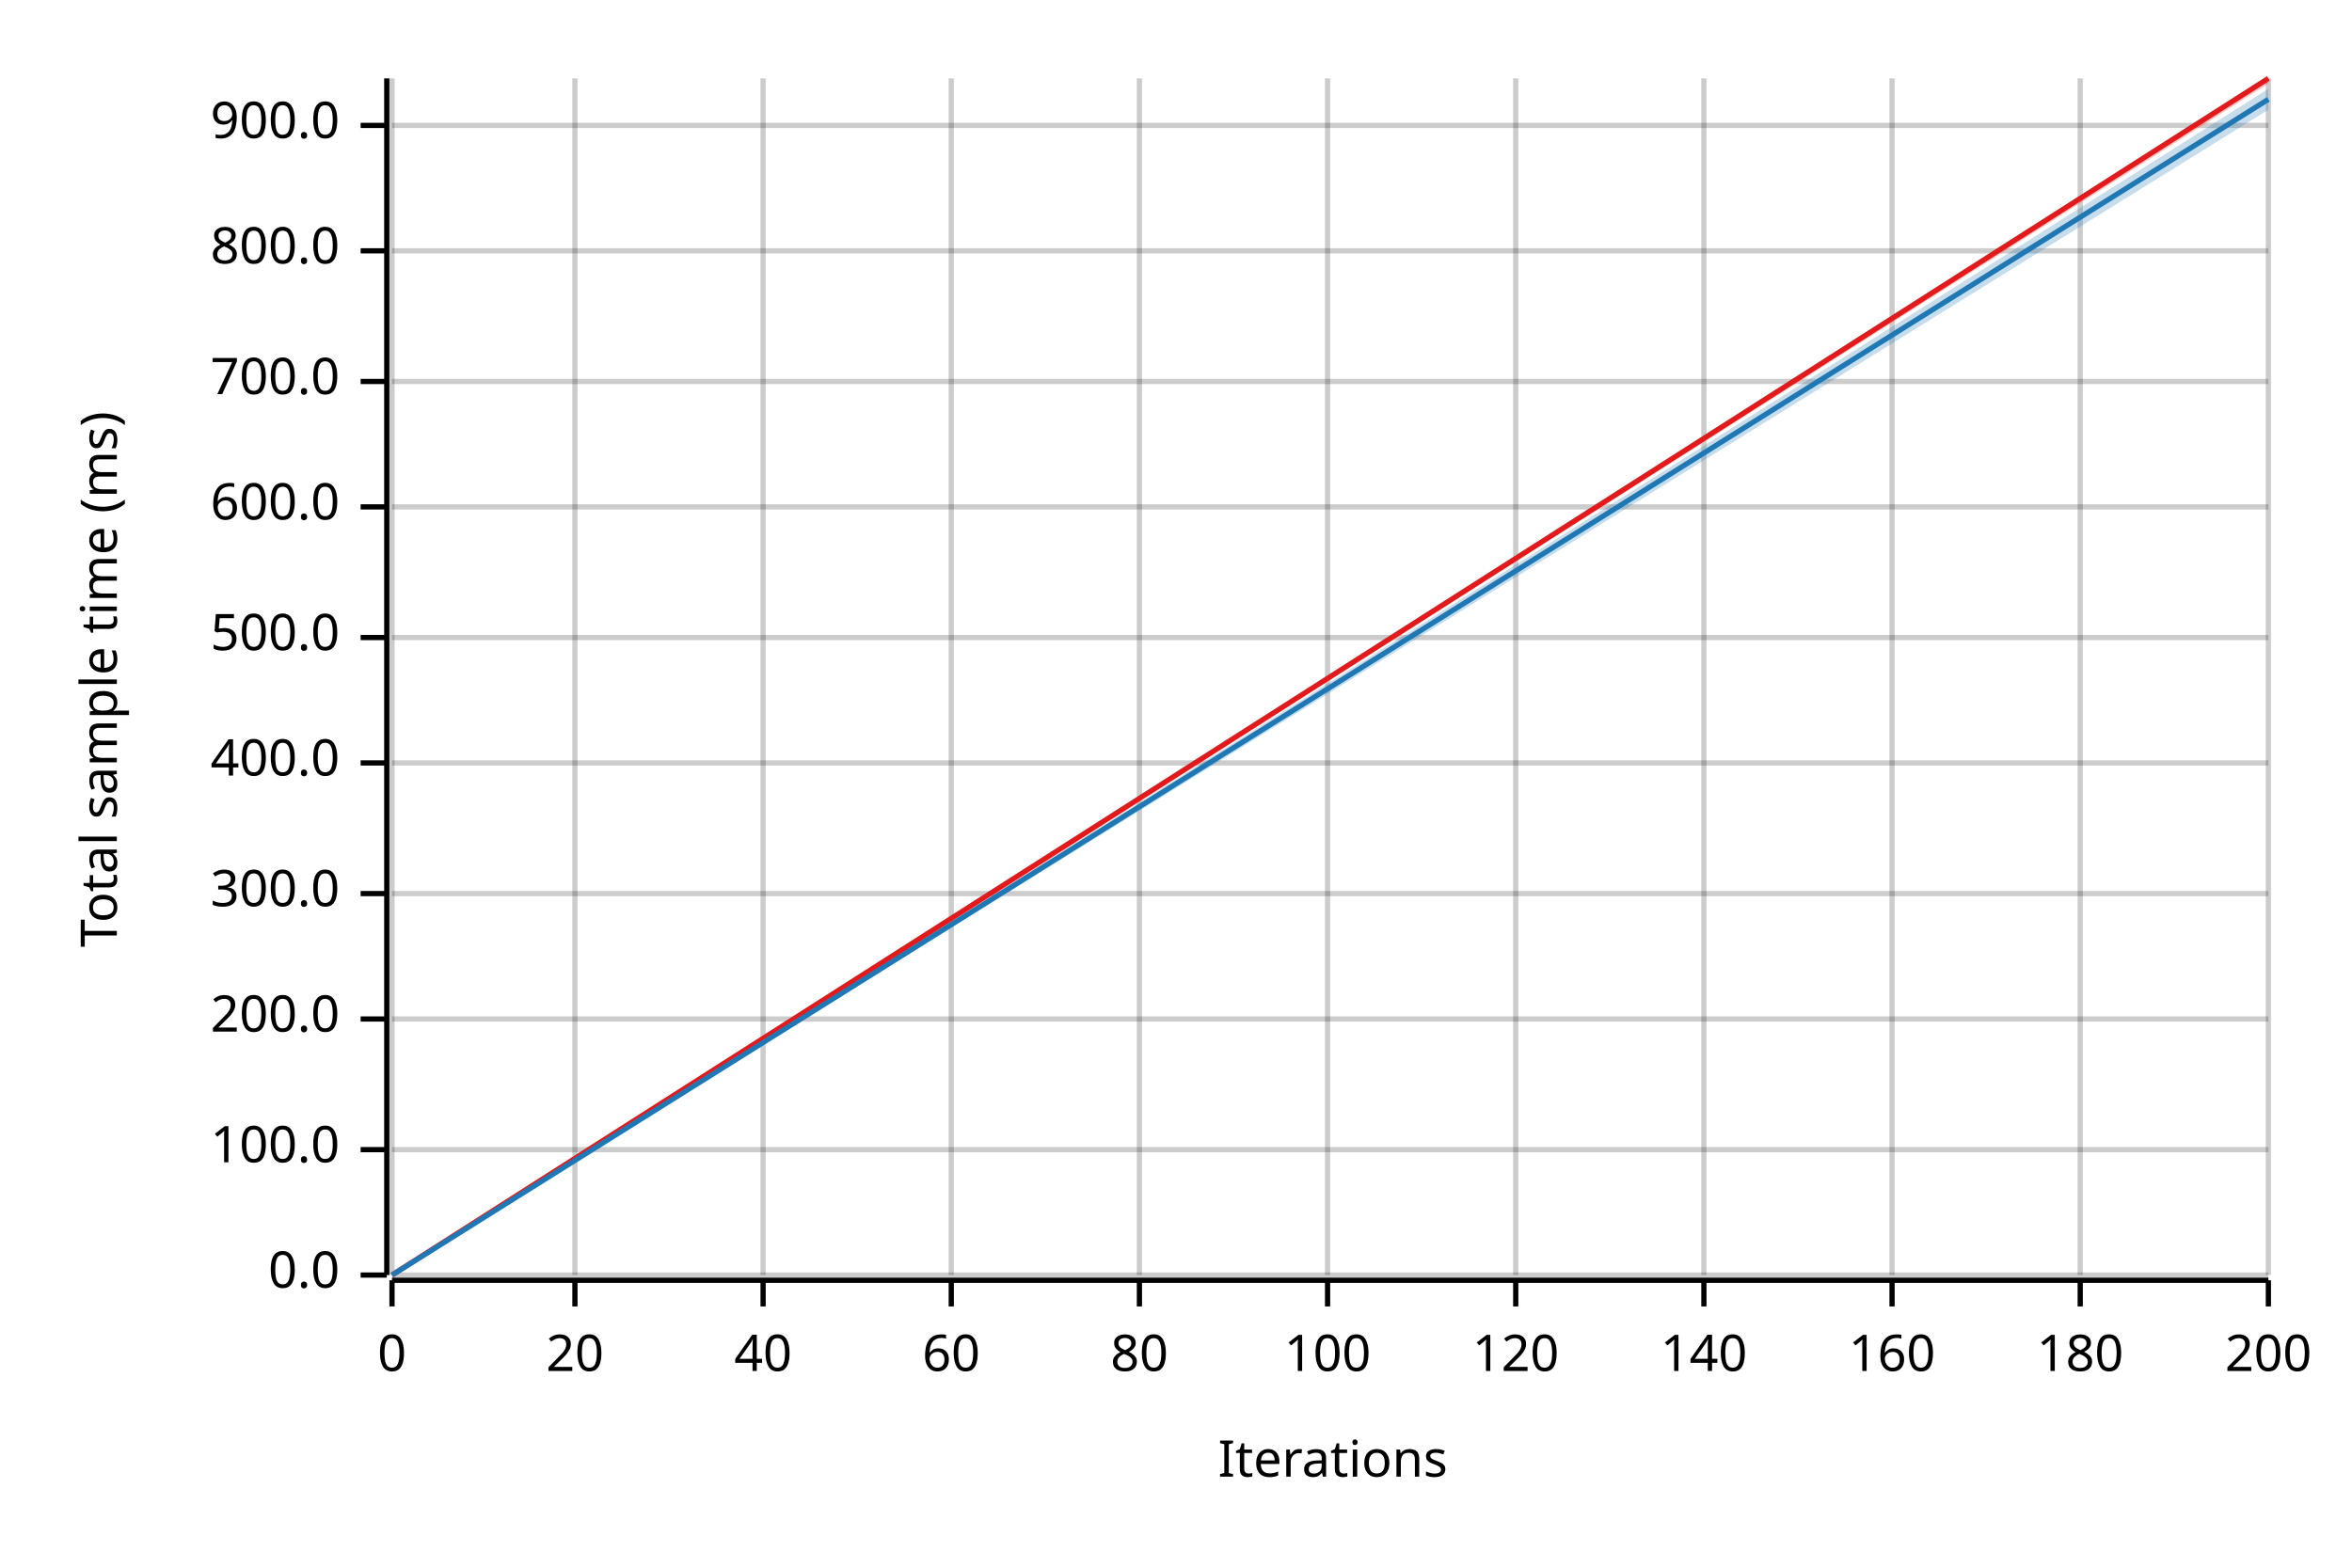
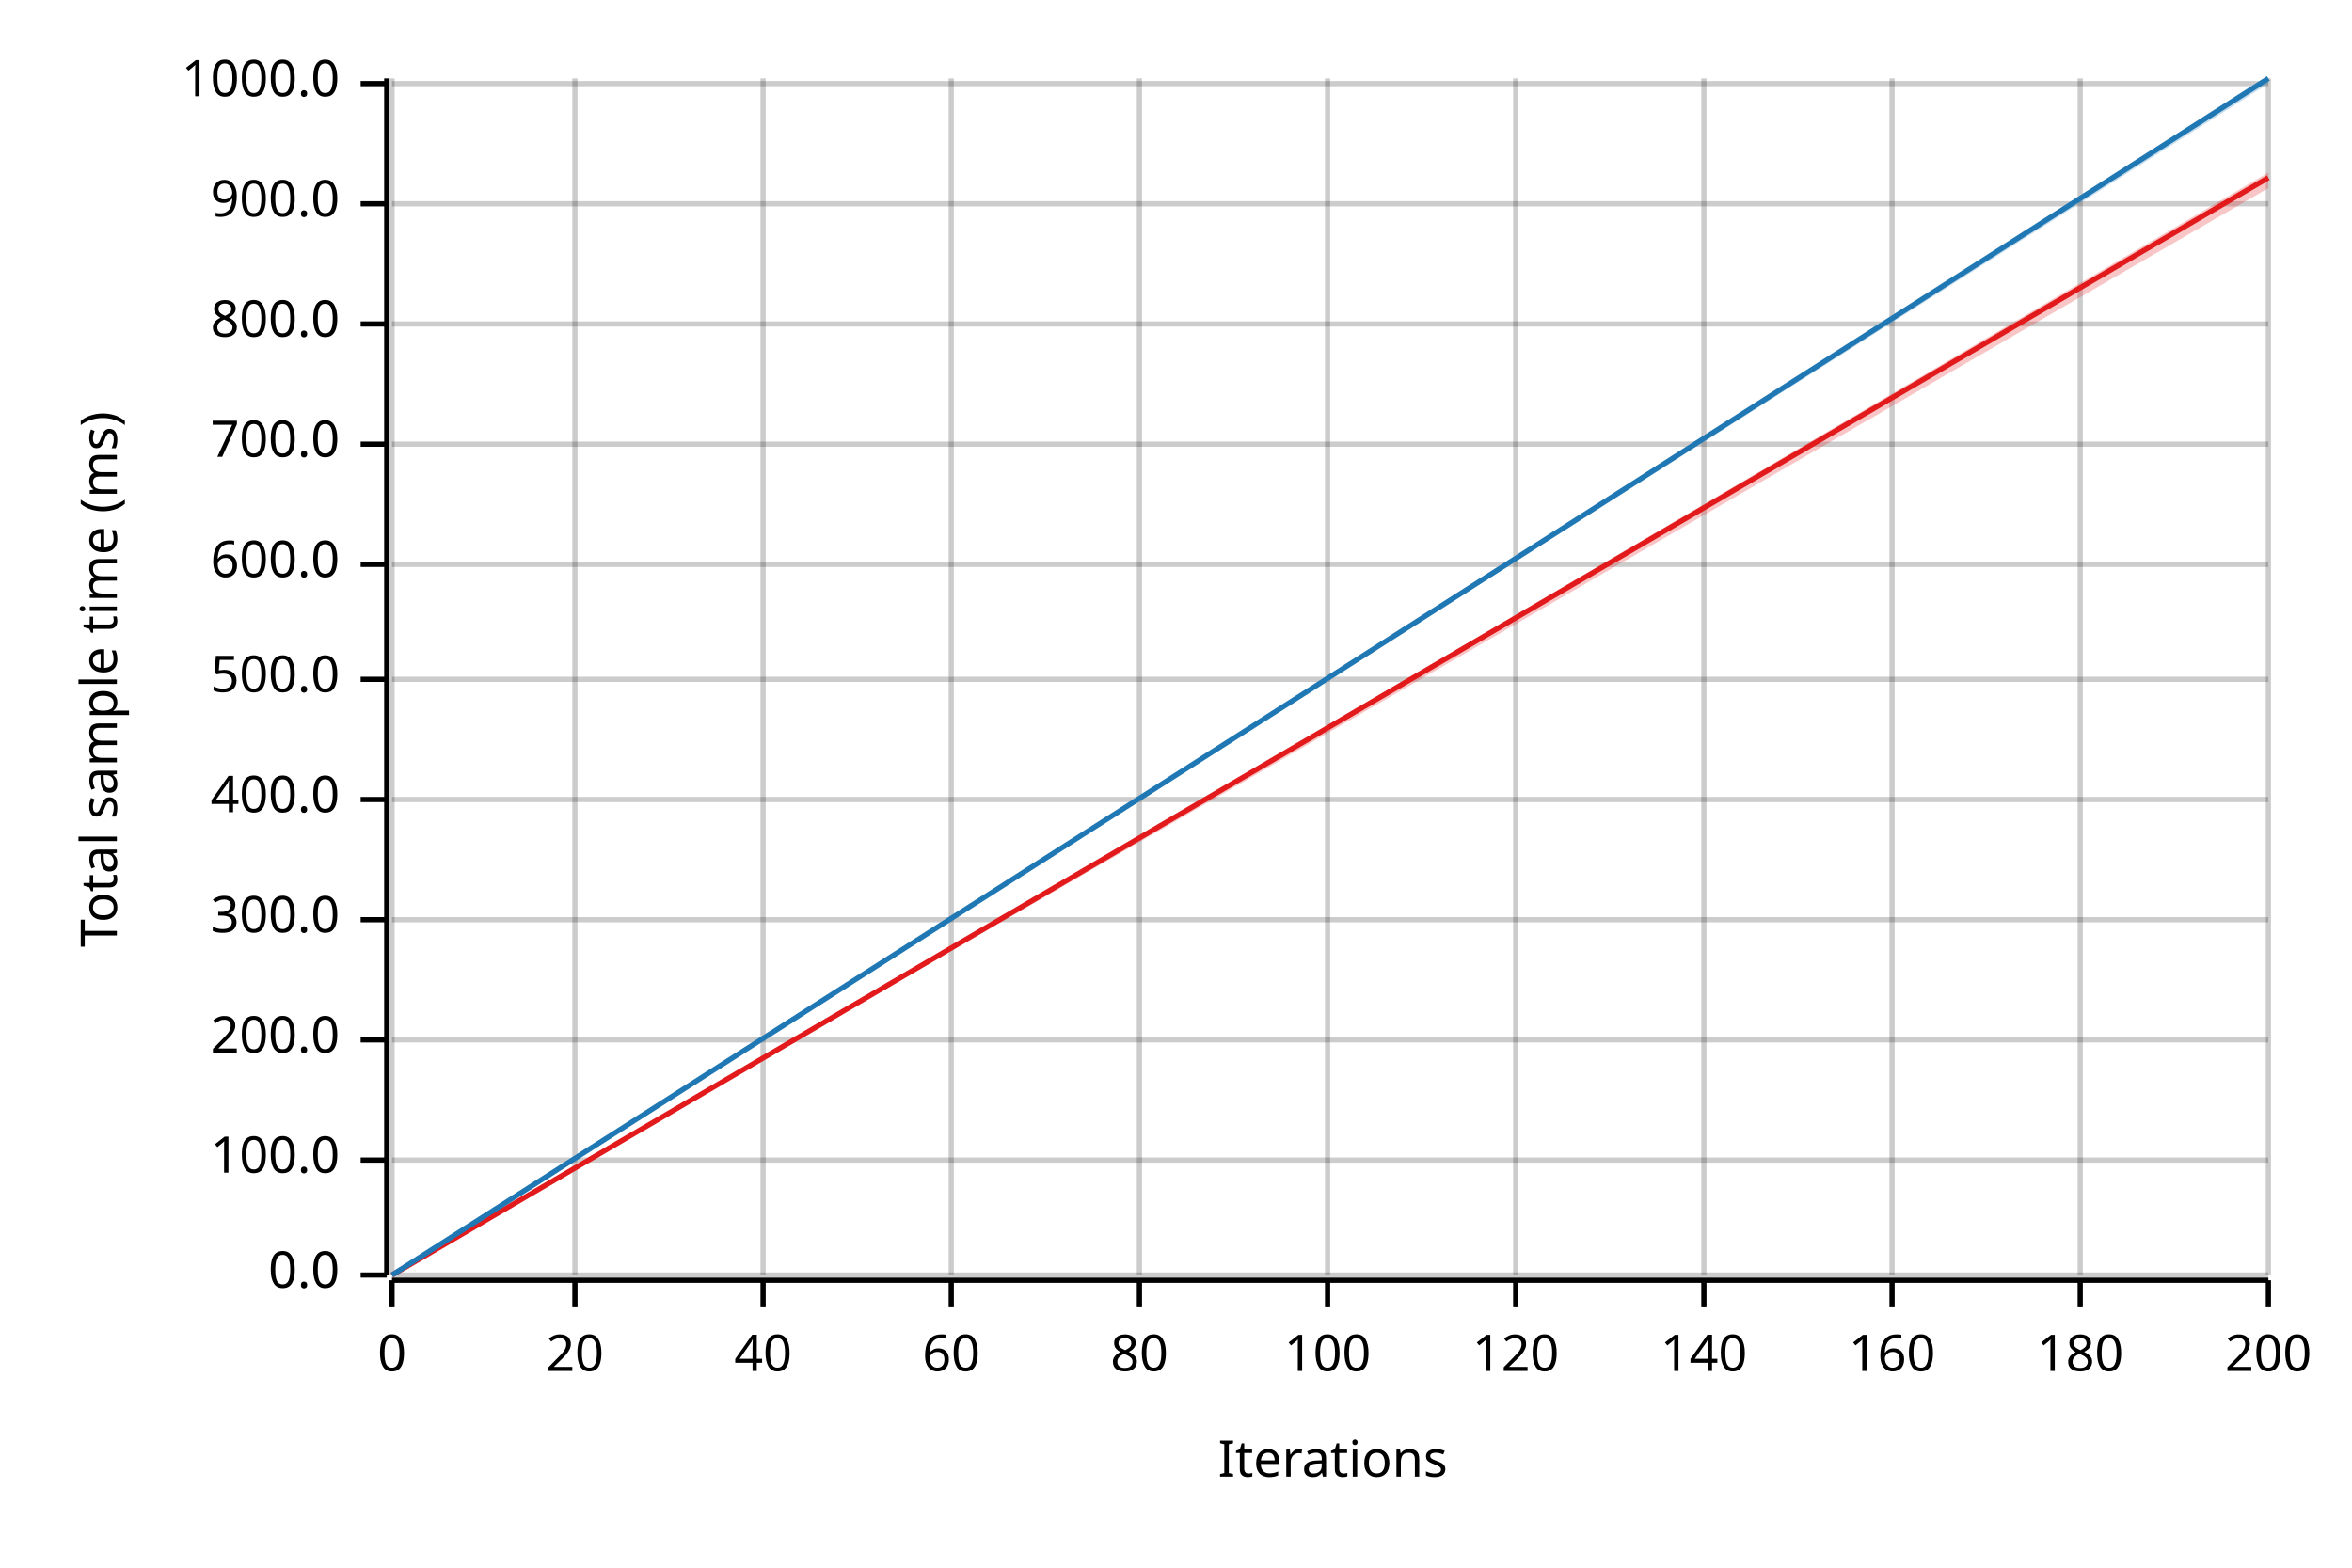
<svg xmlns="http://www.w3.org/2000/svg" width="450" height="300" viewBox="0 0 450 300">
  <text x="15" y="130" dy="0.76em" text-anchor="middle" font-family="sans-serif" font-size="9.677" opacity="1" fill="#000000" transform="rotate(270, 15, 130)">
Total sample time (ms)
</text>
  <text x="255" y="285" dy="-0.5ex" text-anchor="middle" font-family="sans-serif" font-size="9.677" opacity="1" fill="#000000">
Iterations
</text>
  <line opacity="0.2" stroke="#000000" stroke-width="1" x1="75" y1="244" x2="75" y2="15" />
  <line opacity="0.2" stroke="#000000" stroke-width="1" x1="110" y1="244" x2="110" y2="15" />
  <line opacity="0.2" stroke="#000000" stroke-width="1" x1="146" y1="244" x2="146" y2="15" />
  <line opacity="0.2" stroke="#000000" stroke-width="1" x1="182" y1="244" x2="182" y2="15" />
  <line opacity="0.2" stroke="#000000" stroke-width="1" x1="218" y1="244" x2="218" y2="15" />
  <line opacity="0.2" stroke="#000000" stroke-width="1" x1="254" y1="244" x2="254" y2="15" />
  <line opacity="0.2" stroke="#000000" stroke-width="1" x1="290" y1="244" x2="290" y2="15" />
  <line opacity="0.2" stroke="#000000" stroke-width="1" x1="326" y1="244" x2="326" y2="15" />
  <line opacity="0.2" stroke="#000000" stroke-width="1" x1="362" y1="244" x2="362" y2="15" />
  <line opacity="0.2" stroke="#000000" stroke-width="1" x1="398" y1="244" x2="398" y2="15" />
  <line opacity="0.2" stroke="#000000" stroke-width="1" x1="434" y1="244" x2="434" y2="15" />
  <line opacity="0.2" stroke="#000000" stroke-width="1" x1="75" y1="244" x2="434" y2="244" />
-   <line opacity="0.2" stroke="#000000" stroke-width="1" x1="75" y1="220" x2="434" y2="220" />
-   <line opacity="0.2" stroke="#000000" stroke-width="1" x1="75" y1="195" x2="434" y2="195" />
-   <line opacity="0.2" stroke="#000000" stroke-width="1" x1="75" y1="171" x2="434" y2="171" />
-   <line opacity="0.2" stroke="#000000" stroke-width="1" x1="75" y1="146" x2="434" y2="146" />
-   <line opacity="0.2" stroke="#000000" stroke-width="1" x1="75" y1="122" x2="434" y2="122" />
-   <line opacity="0.2" stroke="#000000" stroke-width="1" x1="75" y1="97" x2="434" y2="97" />
-   <line opacity="0.2" stroke="#000000" stroke-width="1" x1="75" y1="73" x2="434" y2="73" />
-   <line opacity="0.2" stroke="#000000" stroke-width="1" x1="75" y1="48" x2="434" y2="48" />
-   <line opacity="0.2" stroke="#000000" stroke-width="1" x1="75" y1="24" x2="434" y2="24" />
+   <line opacity="0.2" stroke="#000000" stroke-width="1" x1="75" y1="222" x2="434" y2="222" />
+   <line opacity="0.2" stroke="#000000" stroke-width="1" x1="75" y1="199" x2="434" y2="199" />
+   <line opacity="0.2" stroke="#000000" stroke-width="1" x1="75" y1="176" x2="434" y2="176" />
+   <line opacity="0.2" stroke="#000000" stroke-width="1" x1="75" y1="153" x2="434" y2="153" />
+   <line opacity="0.2" stroke="#000000" stroke-width="1" x1="75" y1="130" x2="434" y2="130" />
+   <line opacity="0.2" stroke="#000000" stroke-width="1" x1="75" y1="108" x2="434" y2="108" />
+   <line opacity="0.2" stroke="#000000" stroke-width="1" x1="75" y1="85" x2="434" y2="85" />
+   <line opacity="0.2" stroke="#000000" stroke-width="1" x1="75" y1="62" x2="434" y2="62" />
+   <line opacity="0.2" stroke="#000000" stroke-width="1" x1="75" y1="39" x2="434" y2="39" />
+   <line opacity="0.2" stroke="#000000" stroke-width="1" x1="75" y1="16" x2="434" y2="16" />
  <polyline fill="none" opacity="1" stroke="#000000" stroke-width="1" points="74,15 74,244 " />
  <text x="65" y="244" dy="0.5ex" text-anchor="end" font-family="sans-serif" font-size="9.677" opacity="1" fill="#000000">
0.0
</text>
  <polyline fill="none" opacity="1" stroke="#000000" stroke-width="1" points="69,244 74,244 " />
-   <text x="65" y="220" dy="0.5ex" text-anchor="end" font-family="sans-serif" font-size="9.677" opacity="1" fill="#000000">
+   <text x="65" y="222" dy="0.5ex" text-anchor="end" font-family="sans-serif" font-size="9.677" opacity="1" fill="#000000">
100.0
</text>
-   <polyline fill="none" opacity="1" stroke="#000000" stroke-width="1" points="69,220 74,220 " />
-   <text x="65" y="195" dy="0.5ex" text-anchor="end" font-family="sans-serif" font-size="9.677" opacity="1" fill="#000000">
+   <polyline fill="none" opacity="1" stroke="#000000" stroke-width="1" points="69,222 74,222 " />
+   <text x="65" y="199" dy="0.5ex" text-anchor="end" font-family="sans-serif" font-size="9.677" opacity="1" fill="#000000">
200.0
</text>
-   <polyline fill="none" opacity="1" stroke="#000000" stroke-width="1" points="69,195 74,195 " />
-   <text x="65" y="171" dy="0.5ex" text-anchor="end" font-family="sans-serif" font-size="9.677" opacity="1" fill="#000000">
+   <polyline fill="none" opacity="1" stroke="#000000" stroke-width="1" points="69,199 74,199 " />
+   <text x="65" y="176" dy="0.5ex" text-anchor="end" font-family="sans-serif" font-size="9.677" opacity="1" fill="#000000">
300.0
</text>
-   <polyline fill="none" opacity="1" stroke="#000000" stroke-width="1" points="69,171 74,171 " />
-   <text x="65" y="146" dy="0.5ex" text-anchor="end" font-family="sans-serif" font-size="9.677" opacity="1" fill="#000000">
+   <polyline fill="none" opacity="1" stroke="#000000" stroke-width="1" points="69,176 74,176 " />
+   <text x="65" y="153" dy="0.5ex" text-anchor="end" font-family="sans-serif" font-size="9.677" opacity="1" fill="#000000">
400.0
</text>
-   <polyline fill="none" opacity="1" stroke="#000000" stroke-width="1" points="69,146 74,146 " />
-   <text x="65" y="122" dy="0.5ex" text-anchor="end" font-family="sans-serif" font-size="9.677" opacity="1" fill="#000000">
+   <polyline fill="none" opacity="1" stroke="#000000" stroke-width="1" points="69,153 74,153 " />
+   <text x="65" y="130" dy="0.5ex" text-anchor="end" font-family="sans-serif" font-size="9.677" opacity="1" fill="#000000">
500.0
</text>
-   <polyline fill="none" opacity="1" stroke="#000000" stroke-width="1" points="69,122 74,122 " />
-   <text x="65" y="97" dy="0.5ex" text-anchor="end" font-family="sans-serif" font-size="9.677" opacity="1" fill="#000000">
+   <polyline fill="none" opacity="1" stroke="#000000" stroke-width="1" points="69,130 74,130 " />
+   <text x="65" y="108" dy="0.5ex" text-anchor="end" font-family="sans-serif" font-size="9.677" opacity="1" fill="#000000">
600.0
</text>
-   <polyline fill="none" opacity="1" stroke="#000000" stroke-width="1" points="69,97 74,97 " />
-   <text x="65" y="73" dy="0.5ex" text-anchor="end" font-family="sans-serif" font-size="9.677" opacity="1" fill="#000000">
+   <polyline fill="none" opacity="1" stroke="#000000" stroke-width="1" points="69,108 74,108 " />
+   <text x="65" y="85" dy="0.5ex" text-anchor="end" font-family="sans-serif" font-size="9.677" opacity="1" fill="#000000">
700.0
</text>
-   <polyline fill="none" opacity="1" stroke="#000000" stroke-width="1" points="69,73 74,73 " />
-   <text x="65" y="48" dy="0.5ex" text-anchor="end" font-family="sans-serif" font-size="9.677" opacity="1" fill="#000000">
+   <polyline fill="none" opacity="1" stroke="#000000" stroke-width="1" points="69,85 74,85 " />
+   <text x="65" y="62" dy="0.5ex" text-anchor="end" font-family="sans-serif" font-size="9.677" opacity="1" fill="#000000">
800.0
</text>
-   <polyline fill="none" opacity="1" stroke="#000000" stroke-width="1" points="69,48 74,48 " />
-   <text x="65" y="24" dy="0.5ex" text-anchor="end" font-family="sans-serif" font-size="9.677" opacity="1" fill="#000000">
+   <polyline fill="none" opacity="1" stroke="#000000" stroke-width="1" points="69,62 74,62 " />
+   <text x="65" y="39" dy="0.5ex" text-anchor="end" font-family="sans-serif" font-size="9.677" opacity="1" fill="#000000">
900.0
</text>
-   <polyline fill="none" opacity="1" stroke="#000000" stroke-width="1" points="69,24 74,24 " />
+   <polyline fill="none" opacity="1" stroke="#000000" stroke-width="1" points="69,39 74,39 " />
+   <text x="65" y="16" dy="0.5ex" text-anchor="end" font-family="sans-serif" font-size="9.677" opacity="1" fill="#000000">
+ 1000.0
+ </text>
+   <polyline fill="none" opacity="1" stroke="#000000" stroke-width="1" points="69,16 74,16 " />
  <polyline fill="none" opacity="1" stroke="#000000" stroke-width="1" points="75,245 434,245 " />
  <text x="75" y="255" dy="0.76em" text-anchor="middle" font-family="sans-serif" font-size="9.677" opacity="1" fill="#000000">
0
</text>
  <polyline fill="none" opacity="1" stroke="#000000" stroke-width="1" points="75,245 75,250 " />
  <text x="110" y="255" dy="0.76em" text-anchor="middle" font-family="sans-serif" font-size="9.677" opacity="1" fill="#000000">
20
</text>
  <polyline fill="none" opacity="1" stroke="#000000" stroke-width="1" points="110,245 110,250 " />
  <text x="146" y="255" dy="0.76em" text-anchor="middle" font-family="sans-serif" font-size="9.677" opacity="1" fill="#000000">
40
</text>
  <polyline fill="none" opacity="1" stroke="#000000" stroke-width="1" points="146,245 146,250 " />
  <text x="182" y="255" dy="0.76em" text-anchor="middle" font-family="sans-serif" font-size="9.677" opacity="1" fill="#000000">
60
</text>
  <polyline fill="none" opacity="1" stroke="#000000" stroke-width="1" points="182,245 182,250 " />
  <text x="218" y="255" dy="0.76em" text-anchor="middle" font-family="sans-serif" font-size="9.677" opacity="1" fill="#000000">
80
</text>
  <polyline fill="none" opacity="1" stroke="#000000" stroke-width="1" points="218,245 218,250 " />
  <text x="254" y="255" dy="0.76em" text-anchor="middle" font-family="sans-serif" font-size="9.677" opacity="1" fill="#000000">
100
</text>
  <polyline fill="none" opacity="1" stroke="#000000" stroke-width="1" points="254,245 254,250 " />
  <text x="290" y="255" dy="0.76em" text-anchor="middle" font-family="sans-serif" font-size="9.677" opacity="1" fill="#000000">
120
</text>
  <polyline fill="none" opacity="1" stroke="#000000" stroke-width="1" points="290,245 290,250 " />
  <text x="326" y="255" dy="0.76em" text-anchor="middle" font-family="sans-serif" font-size="9.677" opacity="1" fill="#000000">
140
</text>
  <polyline fill="none" opacity="1" stroke="#000000" stroke-width="1" points="326,245 326,250 " />
  <text x="362" y="255" dy="0.76em" text-anchor="middle" font-family="sans-serif" font-size="9.677" opacity="1" fill="#000000">
160
</text>
  <polyline fill="none" opacity="1" stroke="#000000" stroke-width="1" points="362,245 362,250 " />
  <text x="398" y="255" dy="0.76em" text-anchor="middle" font-family="sans-serif" font-size="9.677" opacity="1" fill="#000000">
180
</text>
  <polyline fill="none" opacity="1" stroke="#000000" stroke-width="1" points="398,245 398,250 " />
  <text x="434" y="255" dy="0.76em" text-anchor="middle" font-family="sans-serif" font-size="9.677" opacity="1" fill="#000000">
200
</text>
  <polyline fill="none" opacity="1" stroke="#000000" stroke-width="1" points="434,245 434,250 " />
-   <polyline fill="none" opacity="1" stroke="#E31A1C" stroke-width="1" points="75,244 434,15 " />
-   <polygon opacity="0.25" fill="#E31A1C" points="75,244 434,16 434,15 " />
-   <polyline fill="none" opacity="1" stroke="#1F78B4" stroke-width="1" points="75,244 434,19 " />
-   <polygon opacity="0.25" fill="#1F78B4" points="75,244 434,21 434,17 " />
+   <polyline fill="none" opacity="1" stroke="#E31A1C" stroke-width="1" points="75,244 434,34 " />
+   <polygon opacity="0.25" fill="#E31A1C" points="75,244 434,36 434,33 " />
+   <polyline fill="none" opacity="1" stroke="#1F78B4" stroke-width="1" points="75,244 434,15 " />
+   <polygon opacity="0.25" fill="#1F78B4" points="75,244 434,16 434,15 " />
</svg>
